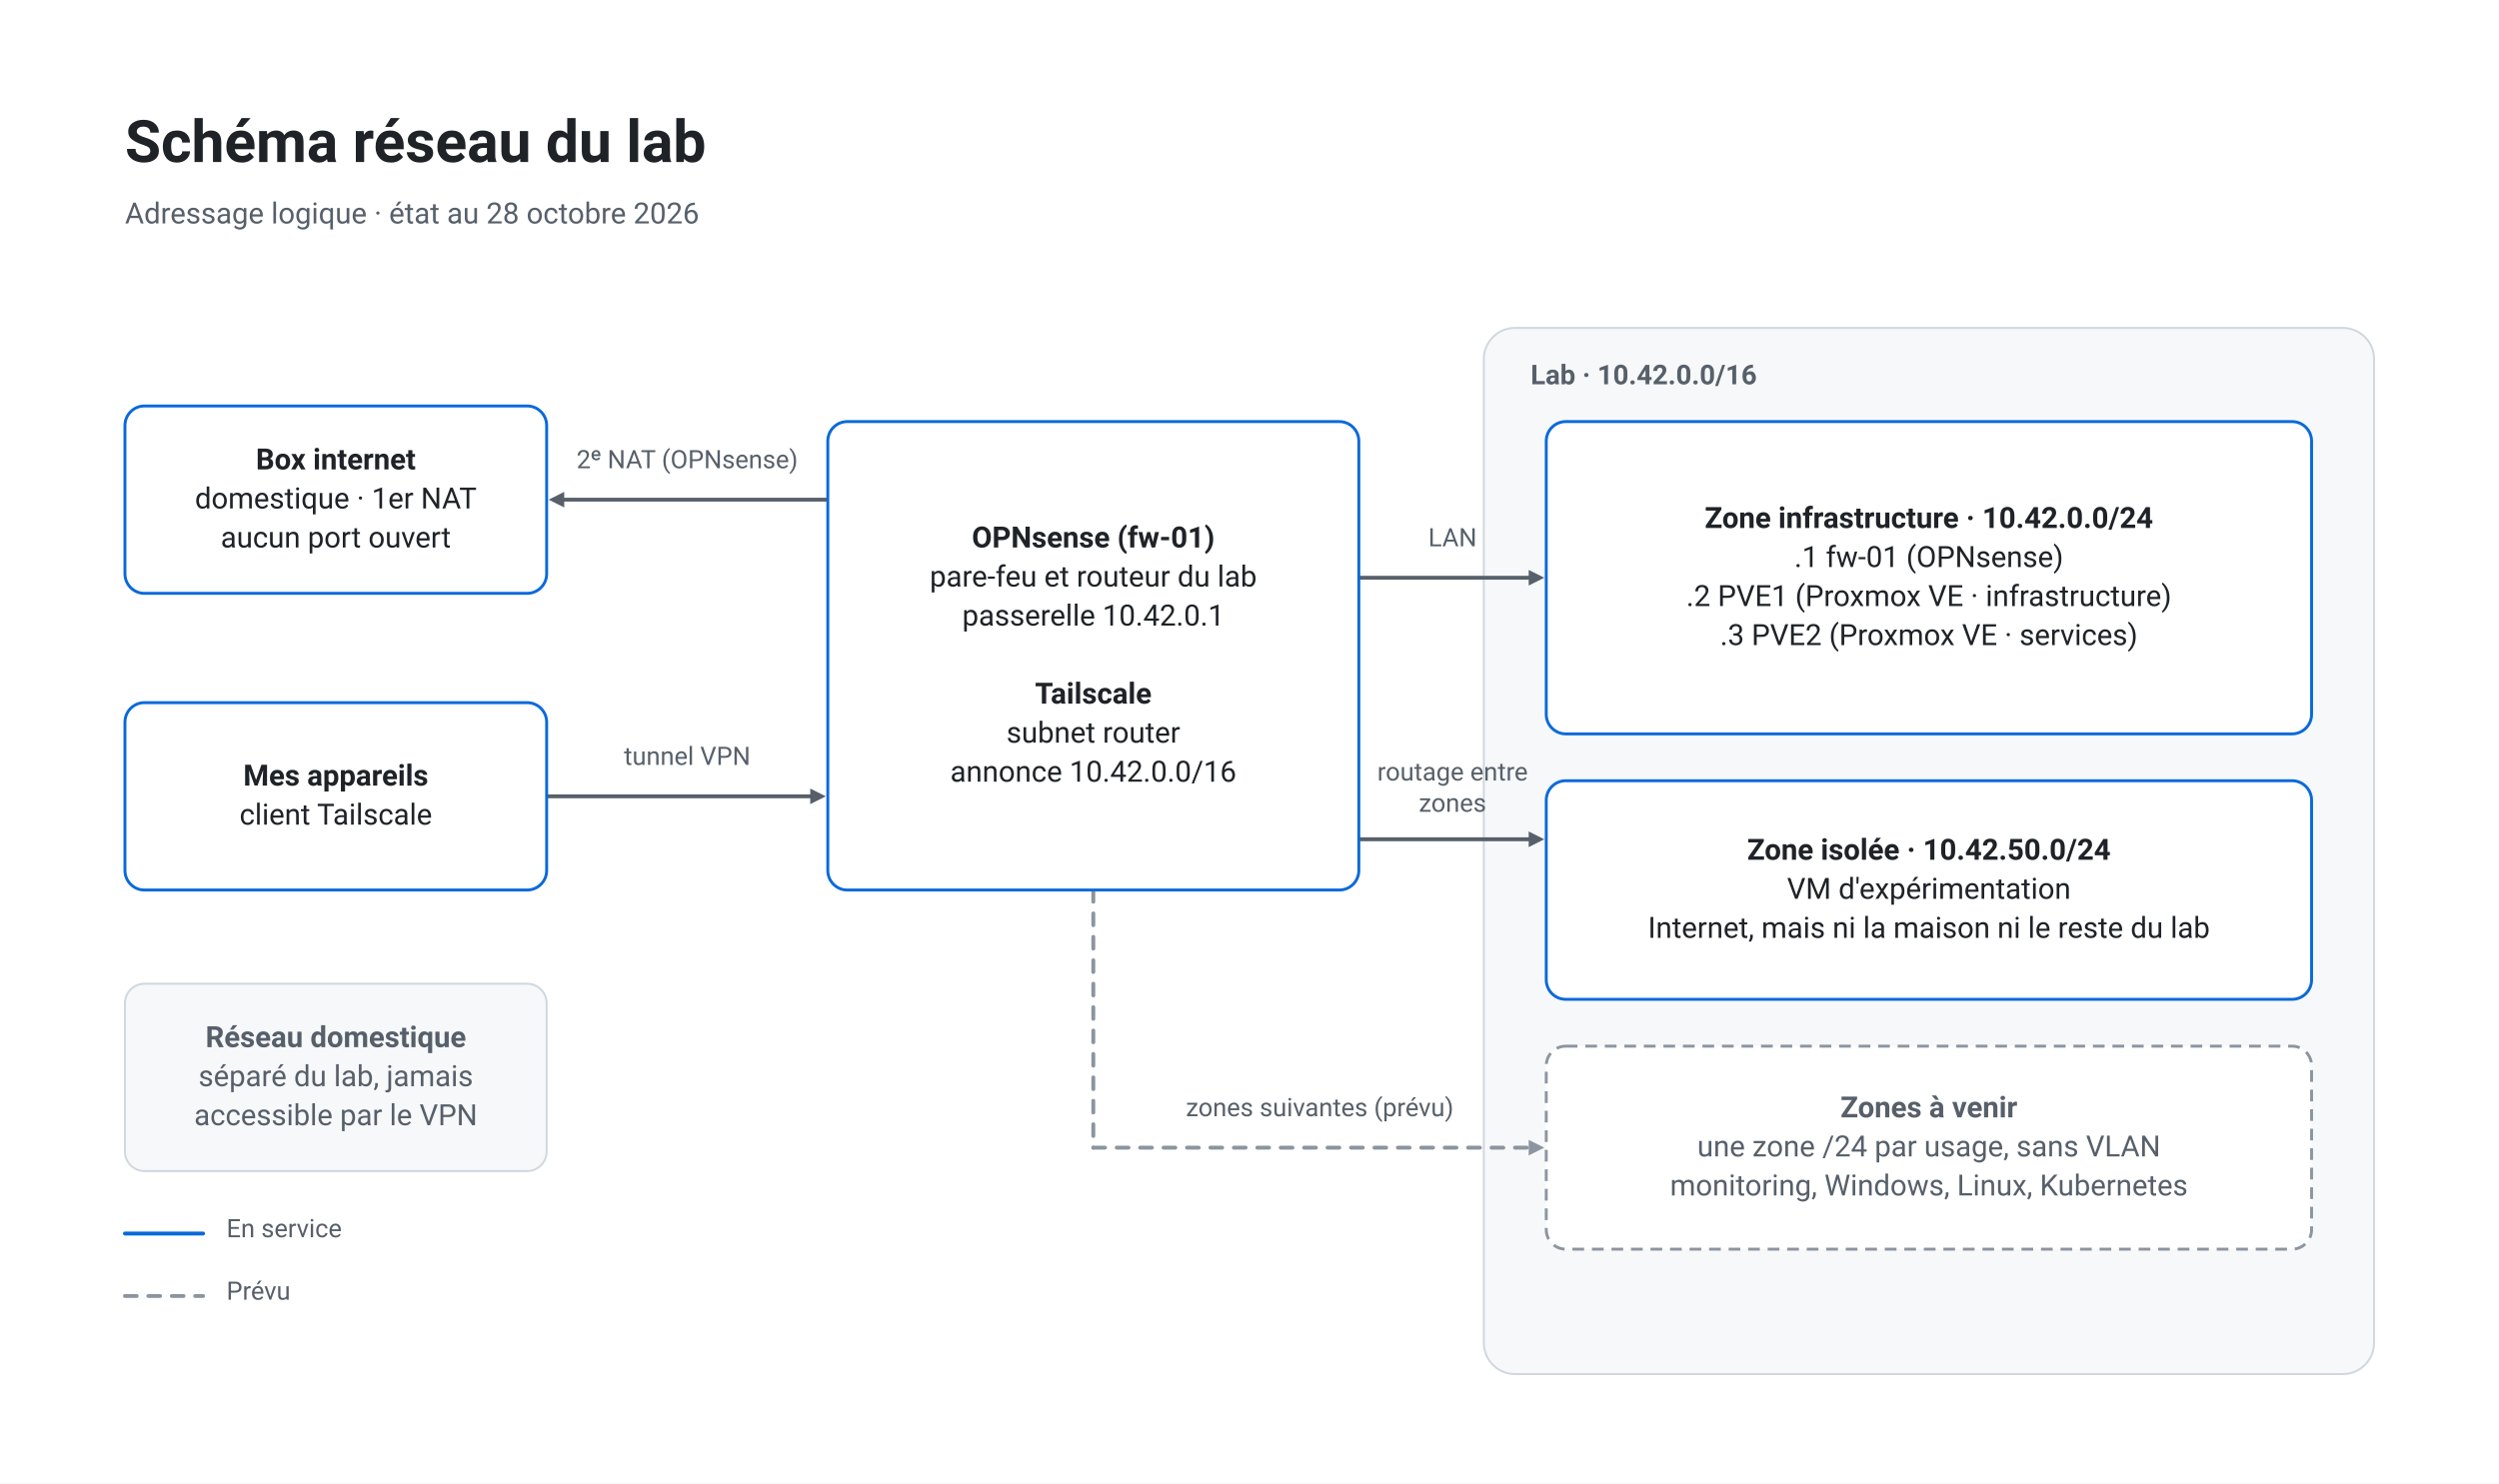
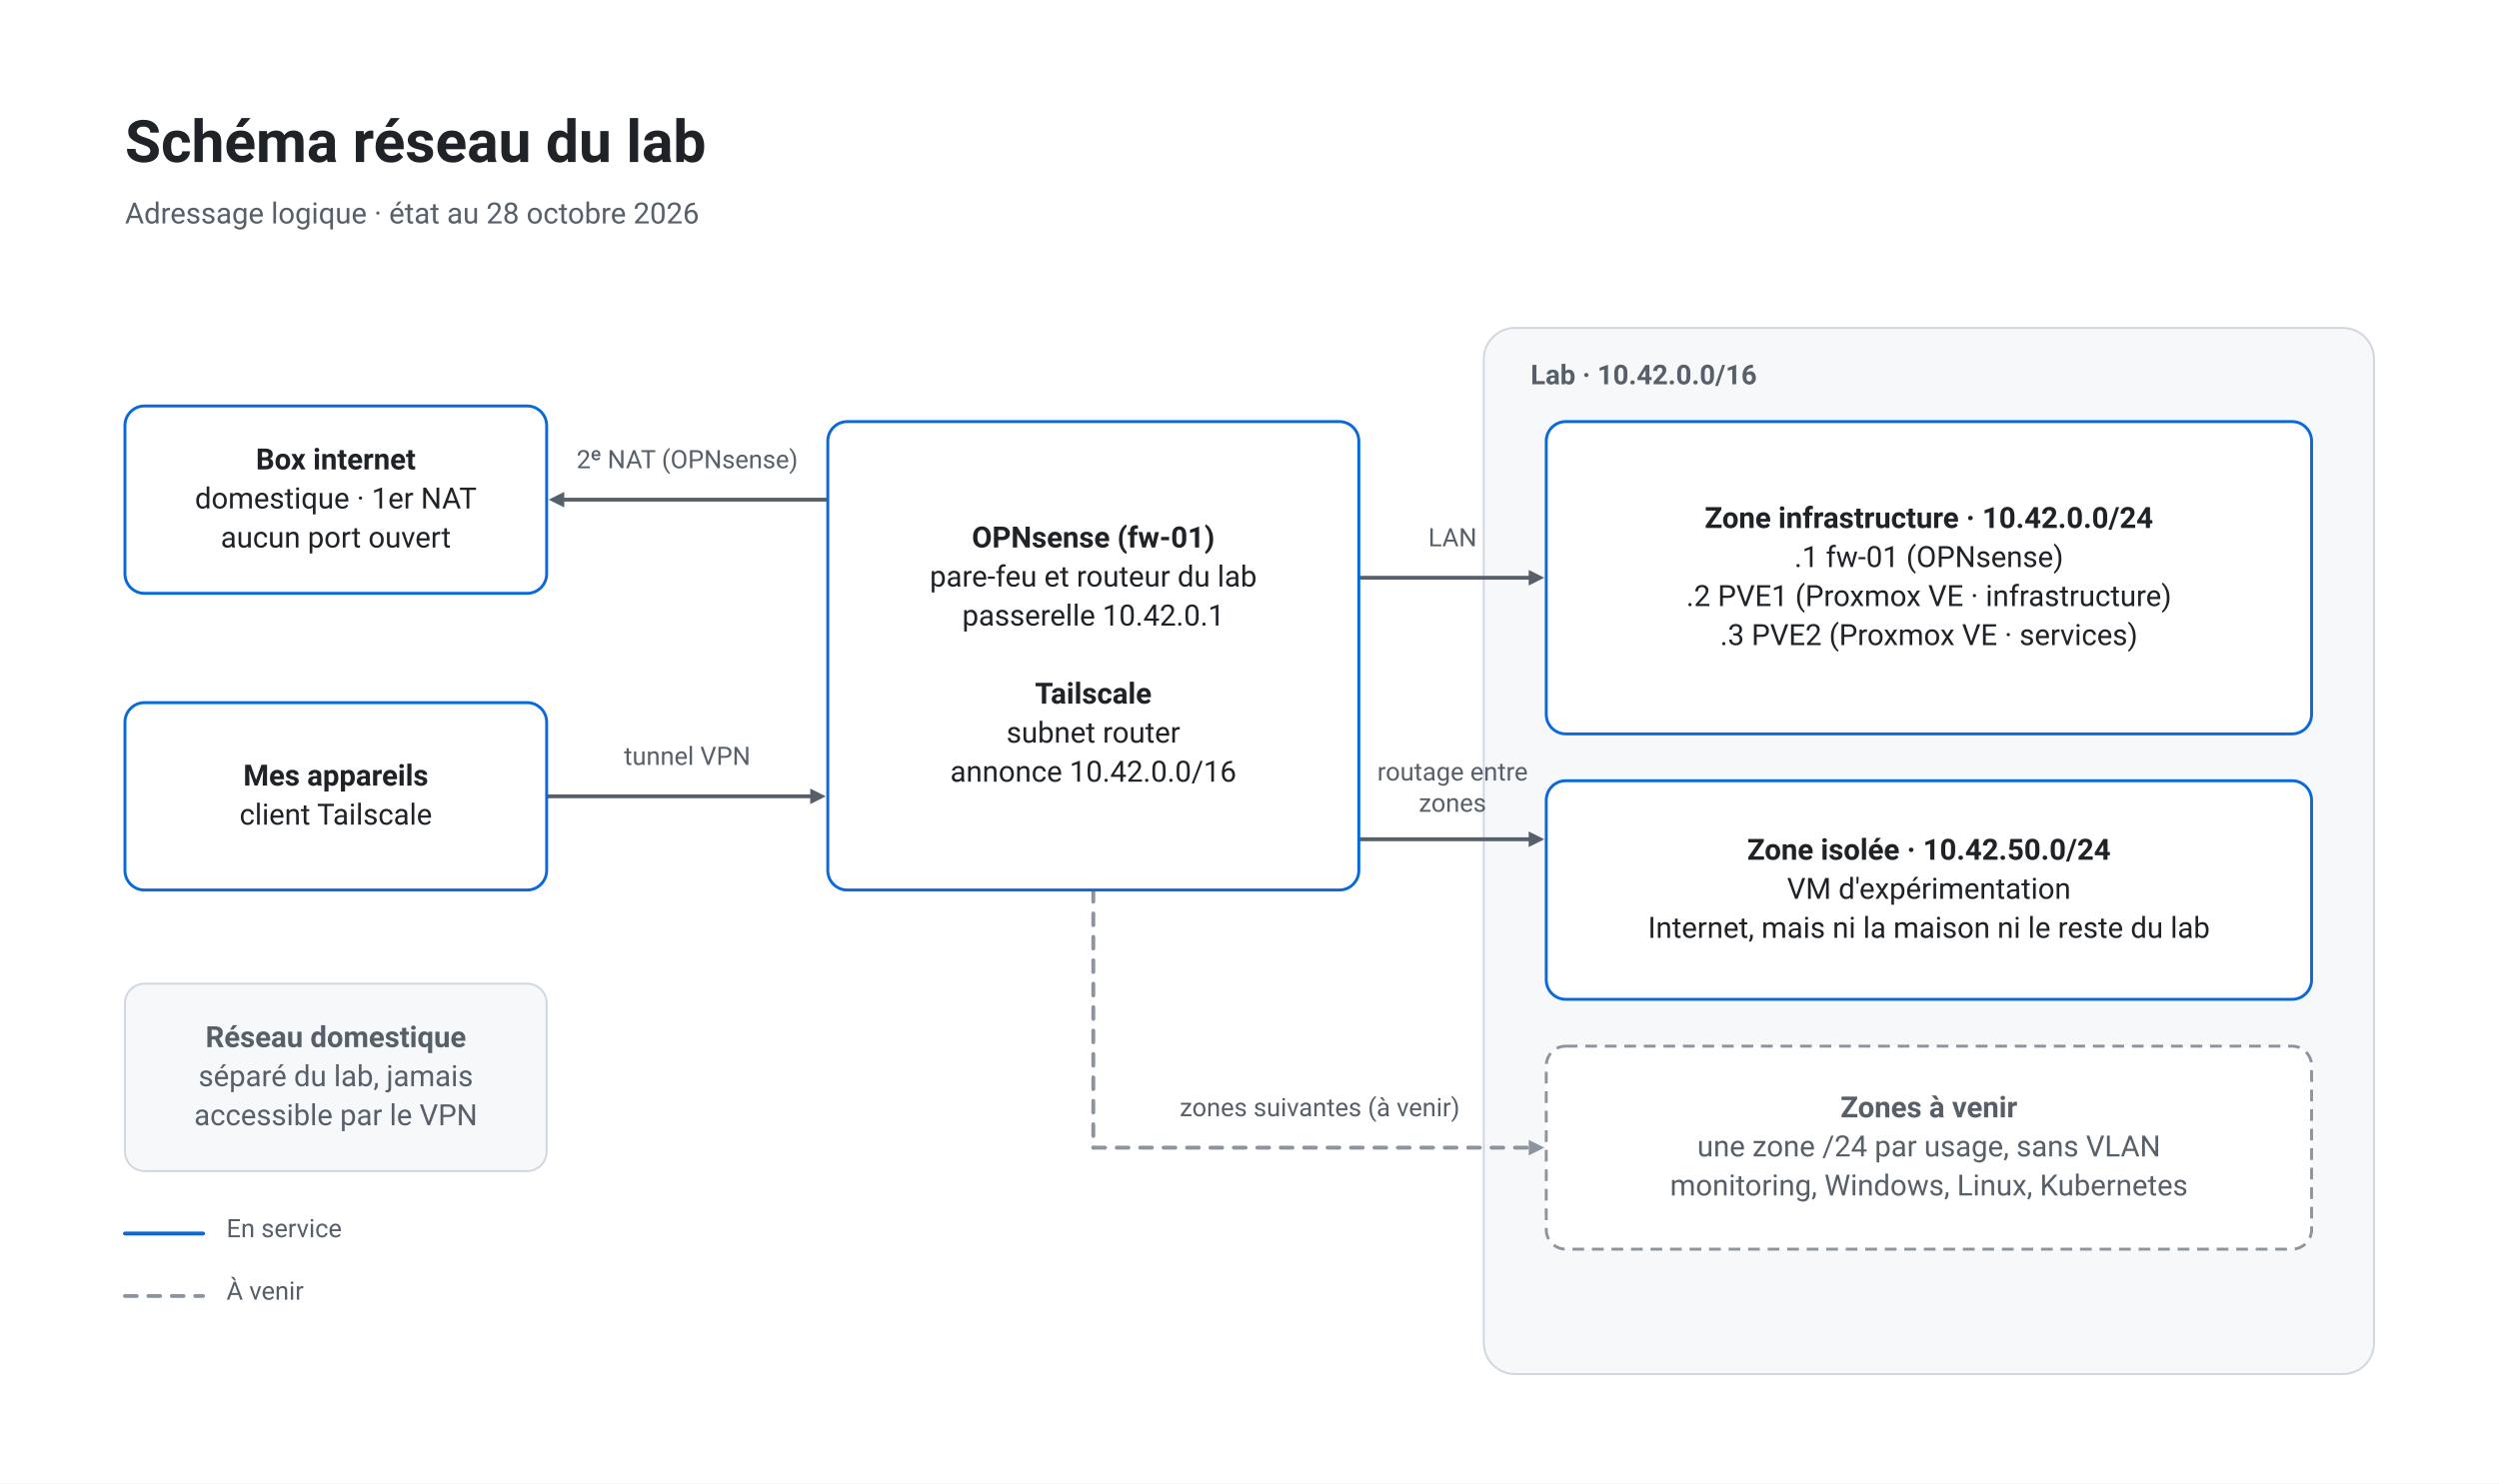
<svg xmlns="http://www.w3.org/2000/svg" width="1280" height="760" viewBox="0 0 1280 760" role="img" aria-label="Schéma réseau du lab" font-family="system-ui, -apple-system, 'Segoe UI', Roboto, Helvetica, Arial, sans-serif">
  <rect width="1280" height="760" fill="#ffffff" />
  <rect x="760" y="168" width="456" height="536" rx="16" fill="#f6f8fa" stroke="#d0d7de" stroke-width="1" />
  <svg x="281" y="252" overflow="visible" width="143" height="8" viewBox="0 0 143 8" preserveAspectRatio="none" style="fill: none; stroke: #57606a; stroke-width: 2; stroke-linecap: round; stroke-linejoin: round">
    <defs>
      <marker id="dc-arrow-head-filled-1" orient="auto" markerWidth="5" markerHeight="5" refX="2" refY="2" overflow="visible">
        <path d="M0 0 L4 2 L0 4 Z" fill="#57606a" stroke="none" style="stroke: none; fill: #57606a; fill: context-stroke" />
      </marker>
    </defs>
    <path d="M 143 4 L 4 4" marker-end="url(#dc-arrow-head-filled-1)" />
  </svg>
  <svg x="280" y="404" overflow="visible" width="143" height="8" viewBox="0 0 143 8" preserveAspectRatio="none" style="fill: none; stroke: #57606a; stroke-width: 2; stroke-linecap: round; stroke-linejoin: round">
    <defs>
      <marker id="dc-arrow-head-filled-2" orient="auto" markerWidth="5" markerHeight="5" refX="2" refY="2" overflow="visible">
        <path d="M0 0 L4 2 L0 4 Z" fill="#57606a" stroke="none" style="stroke: none; fill: #57606a; fill: context-stroke" />
      </marker>
    </defs>
    <path d="M 0 4 L 139 4" marker-end="url(#dc-arrow-head-filled-2)" />
  </svg>
  <svg x="696" y="292" overflow="visible" width="95" height="8" viewBox="0 0 95 8" preserveAspectRatio="none" style="fill: none; stroke: #57606a; stroke-width: 2; stroke-linecap: round; stroke-linejoin: round">
    <defs>
      <marker id="dc-arrow-head-filled-3" orient="auto" markerWidth="5" markerHeight="5" refX="2" refY="2" overflow="visible">
        <path d="M0 0 L4 2 L0 4 Z" fill="#57606a" stroke="none" style="stroke: none; fill: #57606a; fill: context-stroke" />
      </marker>
    </defs>
    <path d="M 0 4 L 91 4" marker-end="url(#dc-arrow-head-filled-3)" />
  </svg>
  <svg x="556" y="456" overflow="visible" width="8" height="132" viewBox="0 0 8 132" preserveAspectRatio="none" style="fill: none; stroke: #8c959f; stroke-width: 2; stroke-dasharray: 6 6; stroke-linecap: round; stroke-linejoin: round">
    <path d="M 4 0 L 4 132" />
  </svg>
  <svg x="560" y="584" overflow="visible" width="231" height="8" viewBox="0 0 231 8" preserveAspectRatio="none" style="fill: none; stroke: #8c959f; stroke-width: 2; stroke-dasharray: 6 6; stroke-linecap: round; stroke-linejoin: round">
    <defs>
      <marker id="dc-arrow-head-filled-4" orient="auto" markerWidth="5" markerHeight="5" refX="2" refY="2" overflow="visible">
        <path d="M0 0 L4 2 L0 4 Z" fill="#8c959f" stroke="none" style="stroke: none; fill: #8c959f; fill: context-stroke" />
      </marker>
    </defs>
    <path d="M 0 4 L 227 4" marker-end="url(#dc-arrow-head-filled-4)" />
  </svg>
  <svg x="696" y="426" overflow="visible" width="95" height="8" viewBox="0 0 95 8" preserveAspectRatio="none" style="fill: none; stroke: #57606a; stroke-width: 2; stroke-linecap: round; stroke-linejoin: round">
    <defs>
      <marker id="dc-arrow-head-filled-9" orient="auto" markerWidth="5" markerHeight="5" refX="2" refY="2" overflow="visible">
        <path d="M0 0 L4 2 L0 4 Z" fill="#57606a" stroke="none" style="stroke: none; fill: #57606a; fill: context-stroke" />
      </marker>
    </defs>
    <path d="M 0 4 L 91 4" marker-end="url(#dc-arrow-head-filled-9)" />
  </svg>
  <svg x="64" y="628" overflow="visible" width="40" height="8" viewBox="0 0 40 8" preserveAspectRatio="none" style="fill: none; stroke: #0969da; stroke-width: 2; stroke-linecap: round">
    <path d="M 0 4 L 40 4" />
  </svg>
  <svg x="64" y="660" overflow="visible" width="40" height="8" viewBox="0 0 40 8" preserveAspectRatio="none" style="fill: none; stroke: #8c959f; stroke-width: 2; stroke-dasharray: 6 6; stroke-linecap: round">
    <path d="M 0 4 L 40 4" />
  </svg>
  <rect x="64" y="208" width="216" height="96" rx="10" fill="#ffffff" stroke="#0969da" stroke-width="1.5" />
  <text x="172" y="240.5" text-anchor="middle" font-size="15" font-weight="700" fill="#1f2328">Box internet</text>
  <text x="172" y="260.5" text-anchor="middle" font-size="15" fill="#1f2328">domestique · 1er NAT</text>
  <text x="172" y="280.5" text-anchor="middle" font-size="15" fill="#1f2328">aucun port ouvert</text>
  <rect x="64" y="360" width="216" height="96" rx="10" fill="#ffffff" stroke="#0969da" stroke-width="1.5" />
  <text x="172" y="402.5" text-anchor="middle" font-size="15" font-weight="700" fill="#1f2328">Mes appareils</text>
  <text x="172" y="422.5" text-anchor="middle" font-size="15" fill="#1f2328">client Tailscale</text>
  <rect x="424" y="216" width="272" height="240" rx="10" fill="#ffffff" stroke="#0969da" stroke-width="1.5" />
  <text x="560" y="280.5" text-anchor="middle" font-size="15" font-weight="700" fill="#1f2328">OPNsense (fw-01)</text>
  <text x="560" y="300.5" text-anchor="middle" font-size="15" fill="#1f2328">pare-feu et routeur du lab</text>
  <text x="560" y="320.5" text-anchor="middle" font-size="15" fill="#1f2328">passerelle 10.42.0.1</text>
  <text x="560" y="340.5" text-anchor="middle" font-size="15" fill="#1f2328" />
  <text x="560" y="360.5" text-anchor="middle" font-size="15" font-weight="700" fill="#1f2328">Tailscale</text>
  <text x="560" y="380.5" text-anchor="middle" font-size="15" fill="#1f2328">subnet router</text>
  <text x="560" y="400.5" text-anchor="middle" font-size="15" fill="#1f2328">annonce 10.42.0.0/16</text>
  <rect x="792" y="216" width="392" height="160" rx="10" fill="#ffffff" stroke="#0969da" stroke-width="1.5" />
  <text x="988" y="270.5" text-anchor="middle" font-size="15" font-weight="700" fill="#1f2328">Zone infrastructure · 10.42.0.0/24</text>
  <text x="988" y="290.5" text-anchor="middle" font-size="15" fill="#1f2328">.1 fw-01 (OPNsense)</text>
  <text x="988" y="310.5" text-anchor="middle" font-size="15" fill="#1f2328">.2 PVE1 (Proxmox VE · infrastructure)</text>
  <text x="988" y="330.5" text-anchor="middle" font-size="15" fill="#1f2328">.3 PVE2 (Proxmox VE · services)</text>
  <rect x="792" y="400" width="392" height="112" rx="10" fill="#ffffff" stroke="#0969da" stroke-width="1.5" />
  <text x="988" y="440.5" text-anchor="middle" font-size="15" font-weight="700" fill="#1f2328">Zone isolée · 10.42.50.0/24</text>
  <text x="988" y="460.5" text-anchor="middle" font-size="15" fill="#1f2328">VM d'expérimentation</text>
  <text x="988" y="480.5" text-anchor="middle" font-size="15" fill="#1f2328">Internet, mais ni la maison ni le reste du lab</text>
  <rect x="792" y="536" width="392" height="104" rx="10" fill="#ffffff" stroke="#8c959f" stroke-width="1.5" stroke-dasharray="6 4" />
  <text x="988" y="572.5" text-anchor="middle" font-size="15" font-weight="700" fill="#57606a">Zones à venir</text>
  <text x="988" y="592.5" text-anchor="middle" font-size="15" fill="#57606a">une zone /24 par usage, sans VLAN</text>
  <text x="988" y="612.5" text-anchor="middle" font-size="15" fill="#57606a">monitoring, Windows, Linux, Kubernetes</text>
  <rect x="64" y="504" width="216" height="96" rx="10" fill="#f6f8fa" stroke="#d0d7de" stroke-width="1" />
  <text x="172" y="536.5" text-anchor="middle" font-size="15" font-weight="700" fill="#57606a">Réseau domestique</text>
  <text x="172" y="556.5" text-anchor="middle" font-size="15" fill="#57606a">séparé du lab, jamais</text>
  <text x="172" y="576.5" text-anchor="middle" font-size="15" fill="#57606a">accessible par le VPN</text>
  <text x="64" y="83.0" font-size="30" font-weight="700" fill="#1f2328">Schéma réseau du lab</text>
  <text x="64" y="114.5" font-size="15" fill="#57606a">Adressage logique · état au 28 octobre 2026</text>
  <text x="784" y="196.9" font-size="14" font-weight="600" fill="#57606a">Lab · 10.42.0.0/16</text>
  <text x="352" y="239.9" text-anchor="middle" font-size="13" fill="#57606a">2ᵉ NAT (OPNsense)</text>
  <text x="352" y="391.9" text-anchor="middle" font-size="13" fill="#57606a">tunnel VPN</text>
  <text x="744" y="279.9" text-anchor="middle" font-size="13" fill="#57606a">LAN</text>
-   <text x="676" y="571.9" text-anchor="middle" font-size="13" fill="#57606a">zones suivantes (prévu)</text>
+   <text x="676" y="571.9" text-anchor="middle" font-size="13" fill="#57606a">zones suivantes (à venir)</text>
  <text x="116" y="633.9" font-size="13" fill="#57606a">En service</text>
-   <text x="116" y="665.9" font-size="13" fill="#57606a">Prévu</text>
+   <text x="116" y="665.9" font-size="13" fill="#57606a">À venir</text>
  <text x="744" y="399.9" text-anchor="middle" font-size="13" fill="#57606a">routage entre</text>
  <text x="744" y="415.9" text-anchor="middle" font-size="13" fill="#57606a">zones</text>
</svg>
